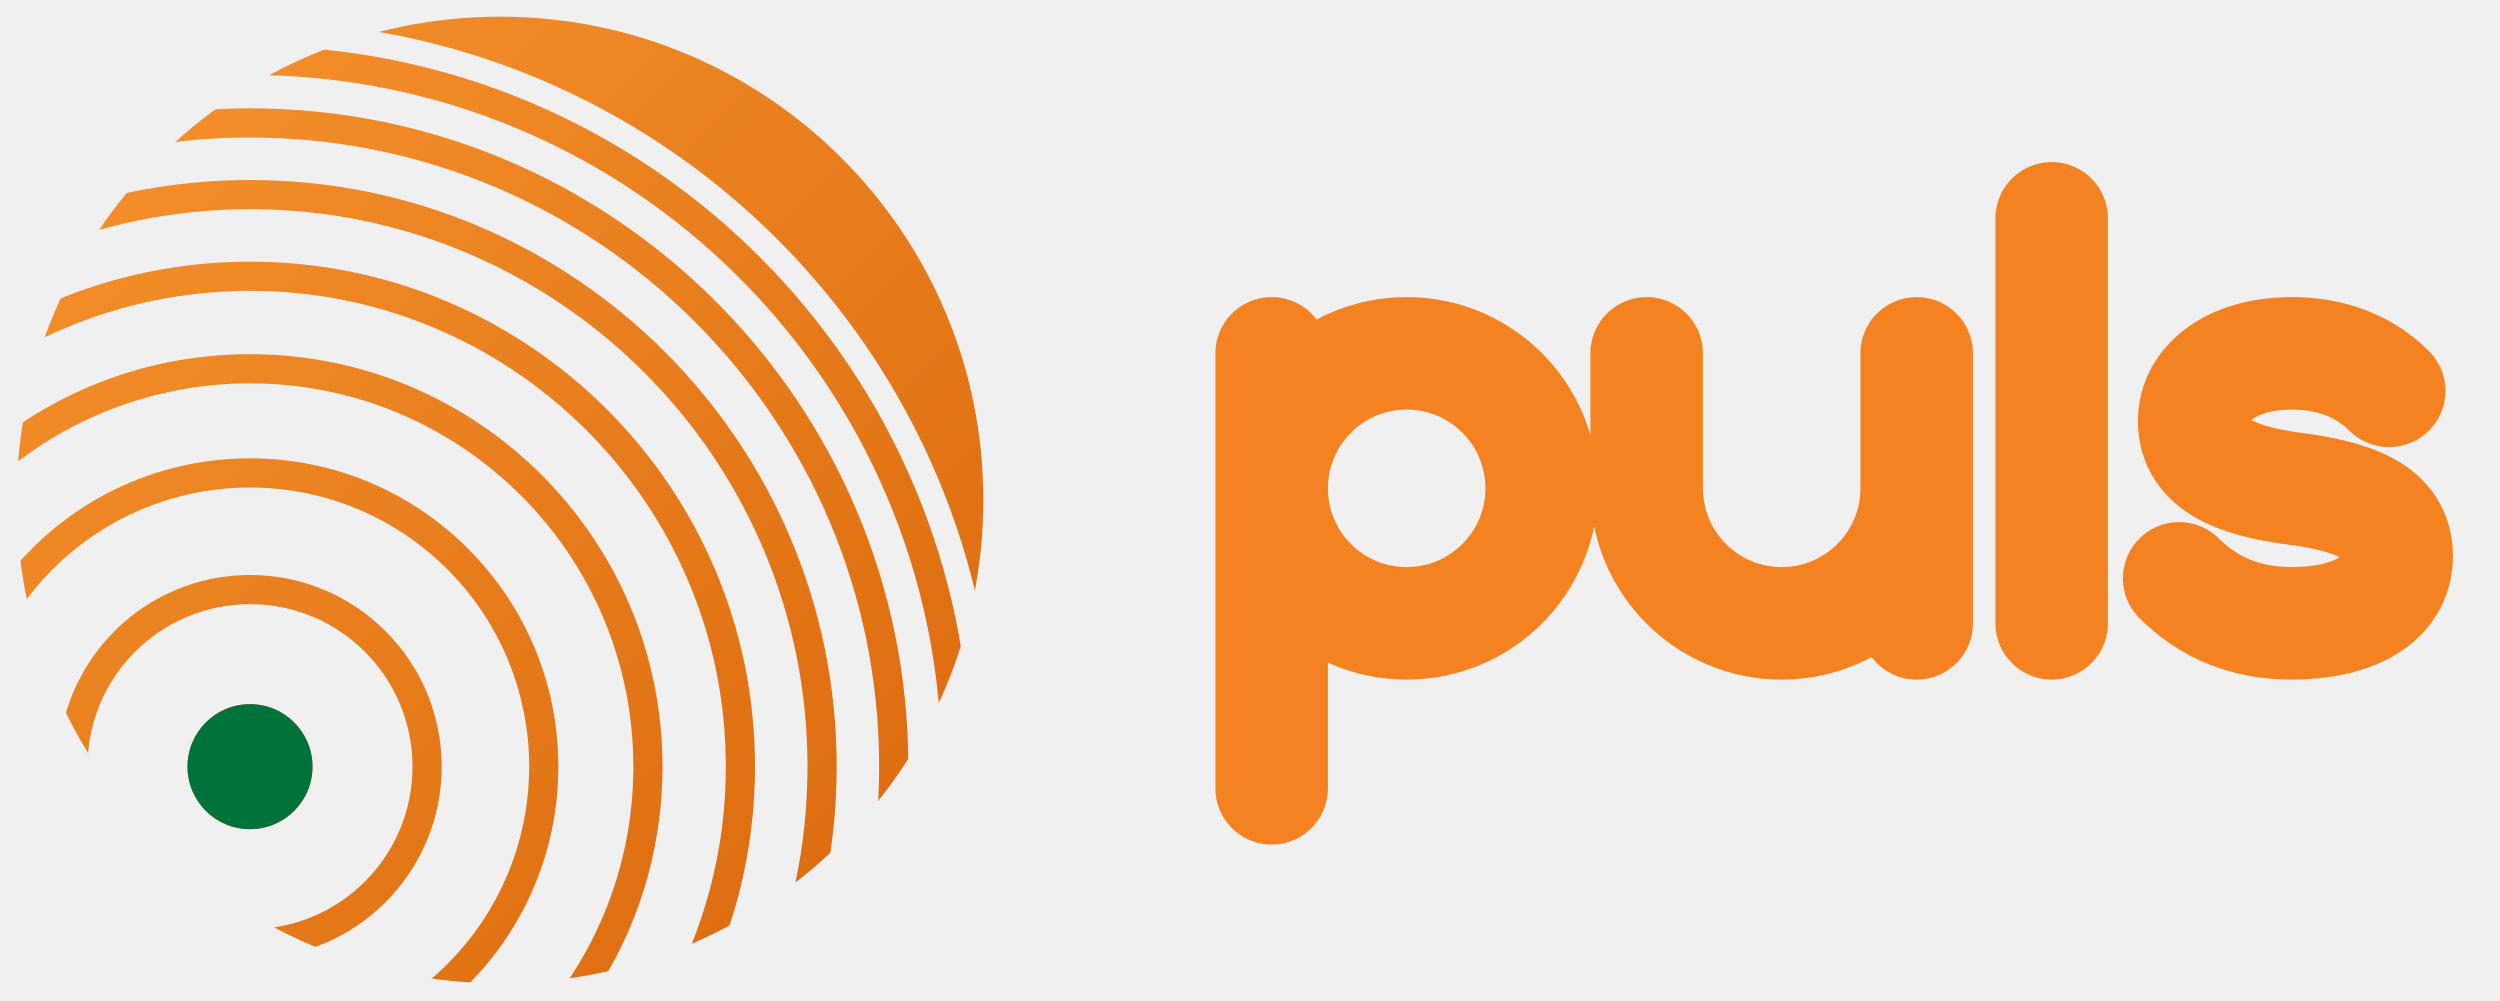
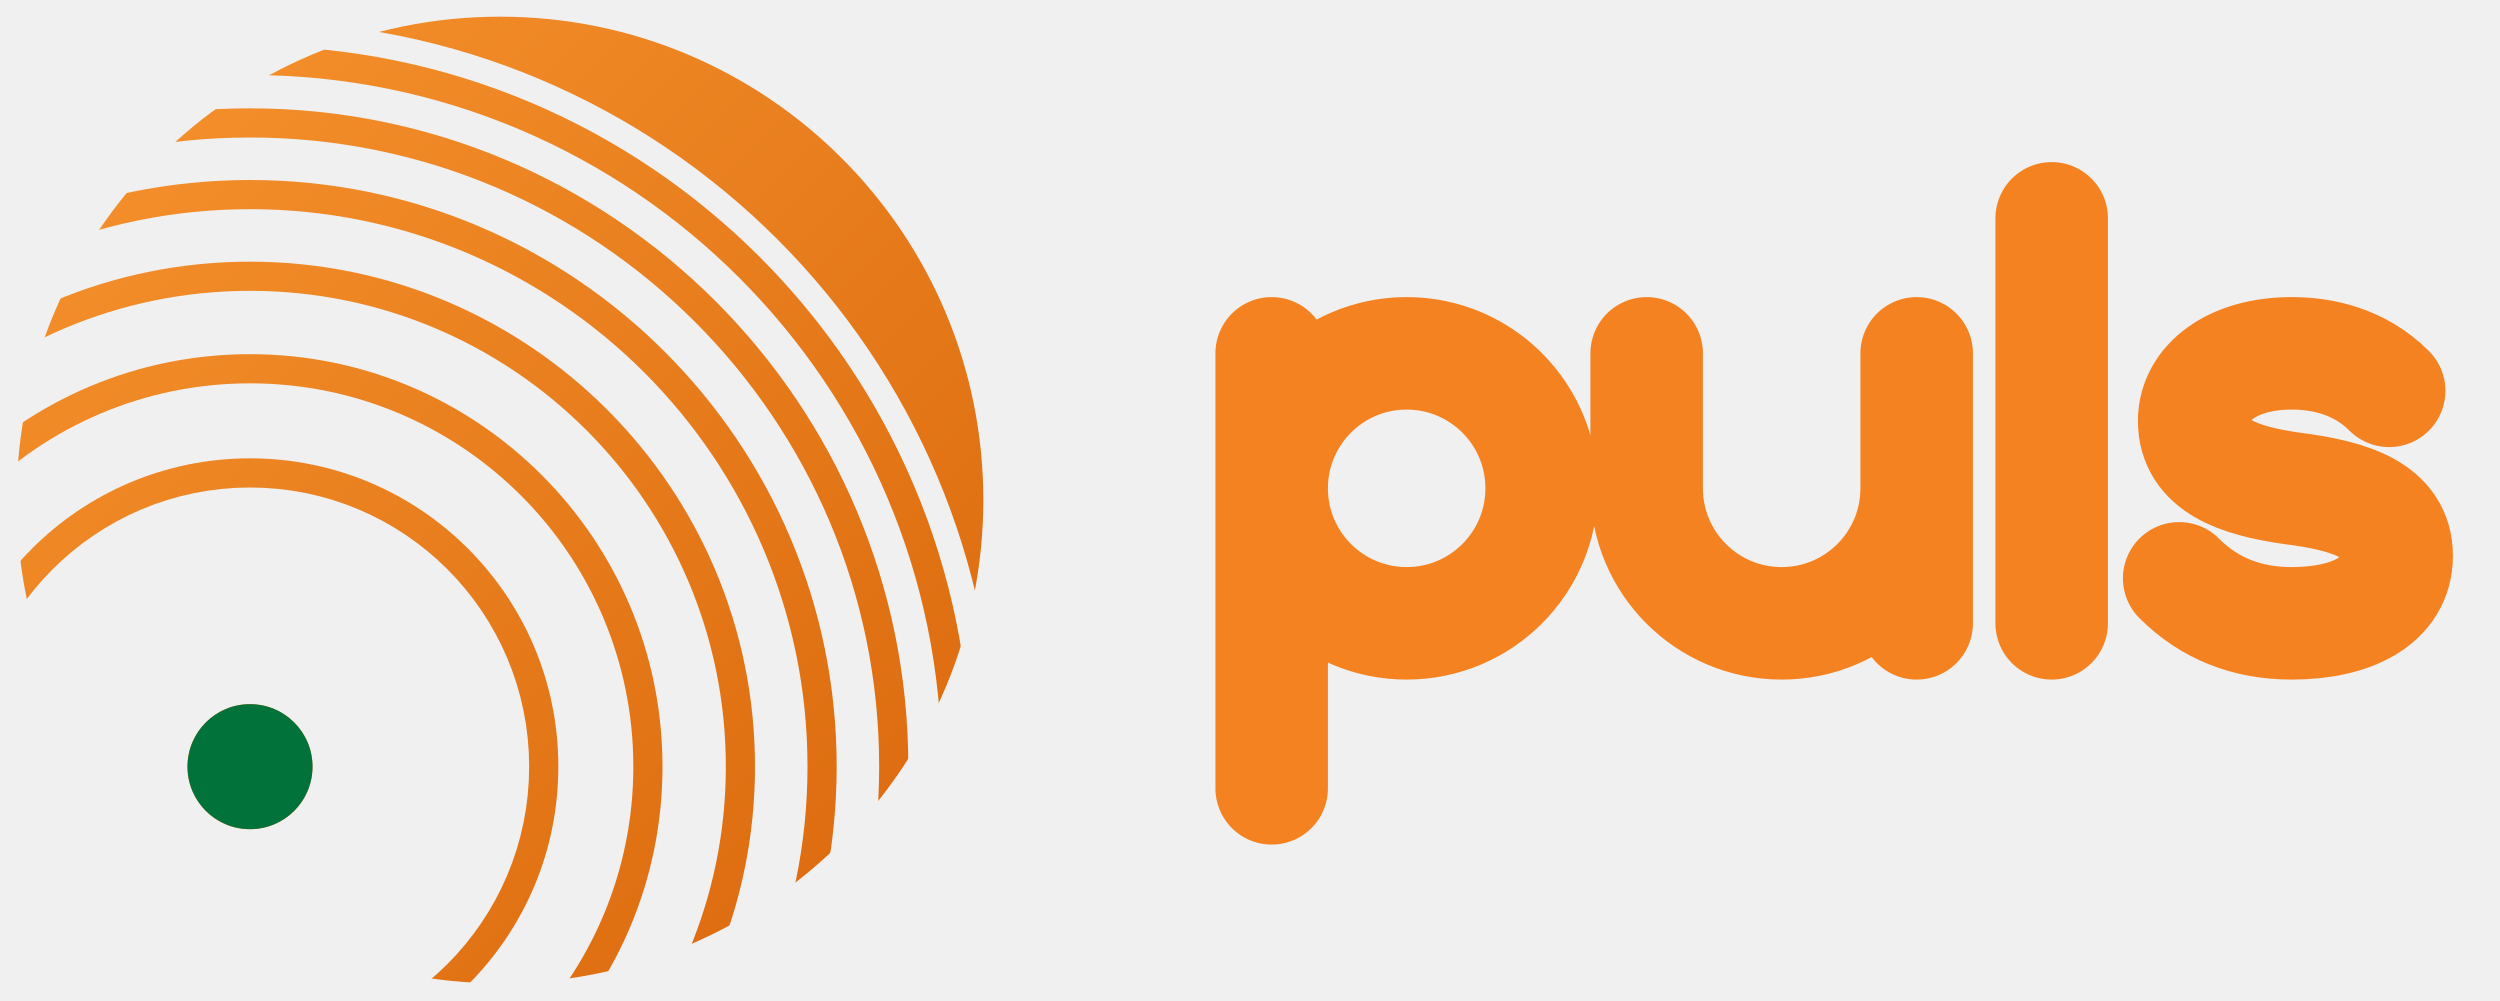
<svg xmlns="http://www.w3.org/2000/svg" viewBox="0 0 300 120" role="img" aria-label="Puls">
  <defs>
    <linearGradient id="bg" x1="0" y1="0" x2="1" y2="1">
      <stop offset="0" stop-color="#f7952f" />
      <stop offset="1" stop-color="#d9660b" />
    </linearGradient>
    <mask id="cut" maskUnits="userSpaceOnUse" x="0" y="0" width="120" height="120">
      <circle cx="60" cy="60" r="58" fill="#fff" />
-       <circle cx="30" cy="92" r="13.5" fill="none" stroke="#000" stroke-width="12" />
-       <circle cx="30" cy="92" r="28.25" fill="none" stroke="#000" stroke-width="10.5" />
+       <circle cx="30" cy="92" r="20.5" fill="none" stroke="#000" stroke-width="26" />
      <circle cx="30" cy="92" r="41.5" fill="none" stroke="#000" stroke-width="9" />
      <circle cx="30" cy="92" r="53.3" fill="none" stroke="#000" stroke-width="7.6" />
      <circle cx="30" cy="92" r="63.75" fill="none" stroke="#000" stroke-width="6.3" />
      <circle cx="30" cy="92" r="72.95" fill="none" stroke="#000" stroke-width="5.1" />
      <circle cx="30" cy="92" r="81" fill="none" stroke="#000" stroke-width="4" />
      <circle cx="30" cy="92" r="88" fill="none" stroke="#000" stroke-width="3" />
    </mask>
  </defs>
  <rect width="120" height="120" fill="url(#bg)" mask="url(#cut)" />
  <circle class="puls-source" cx="30" cy="92" r="7.5" fill="#00723a" />
  <g transform="translate(140 19) scale(.9)">
    <path d="M14 26V84M14 44a18 18 0 1 0 36 0a18 18 0 1 0-36 0M64 26v18a18 18 0 0 0 36 0M100 26v36M118 8v54M163 31c-4-4-9-5-13-5c-8 0-13 4-13 9c0 6 6 8 13 9c8 1 14 3 14 9c0 6-6 9-14 9c-6 0-11-2-15-6" fill="none" stroke="#f58220" stroke-width="15" stroke-linecap="round" stroke-linejoin="round" />
  </g>
</svg>
